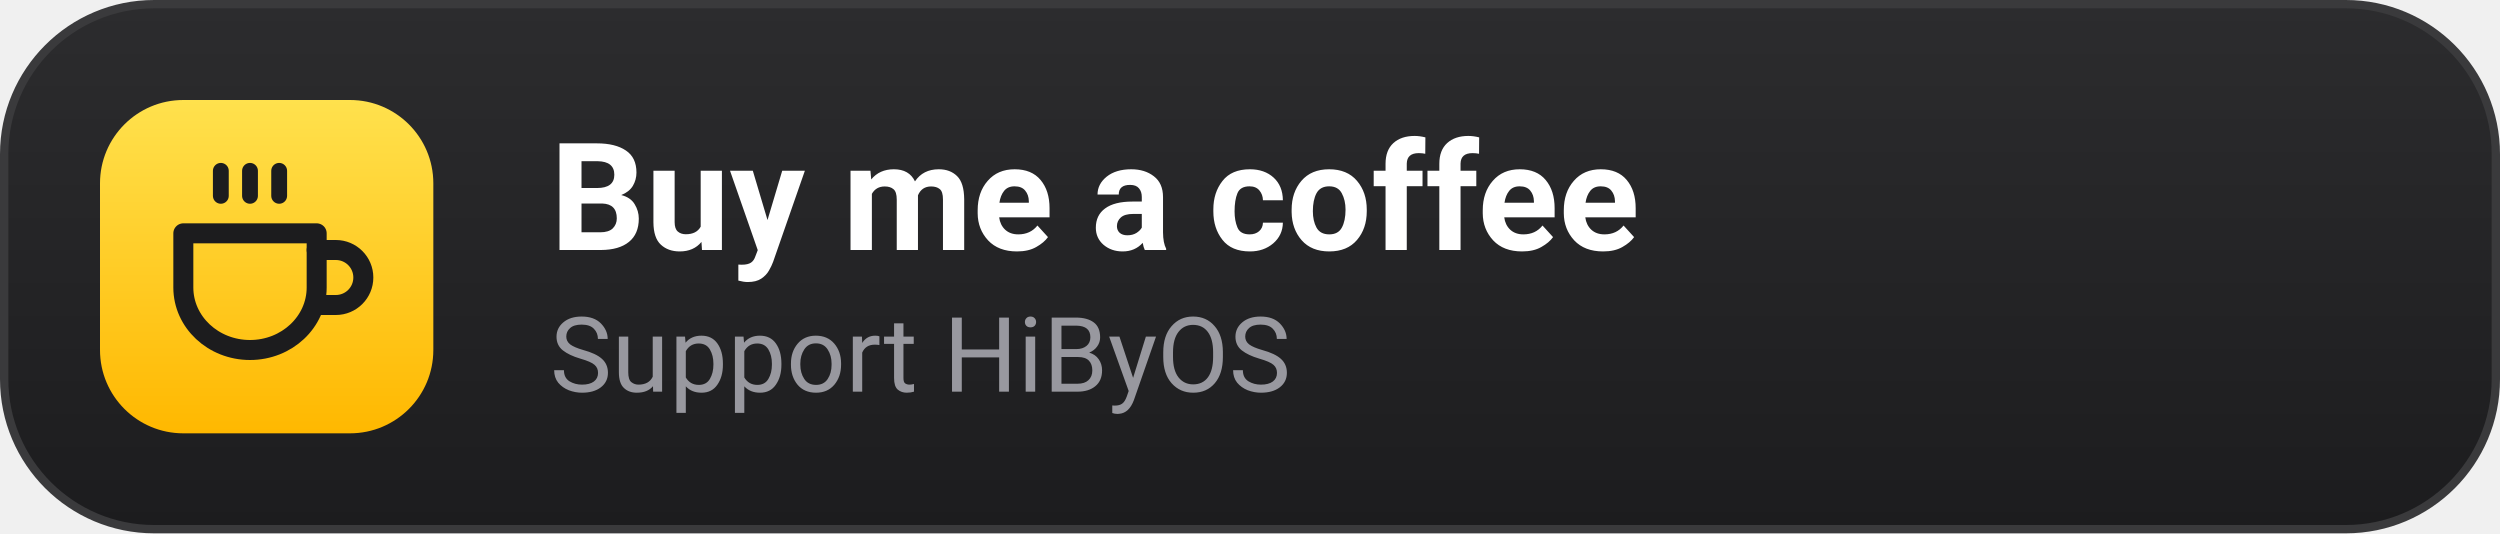
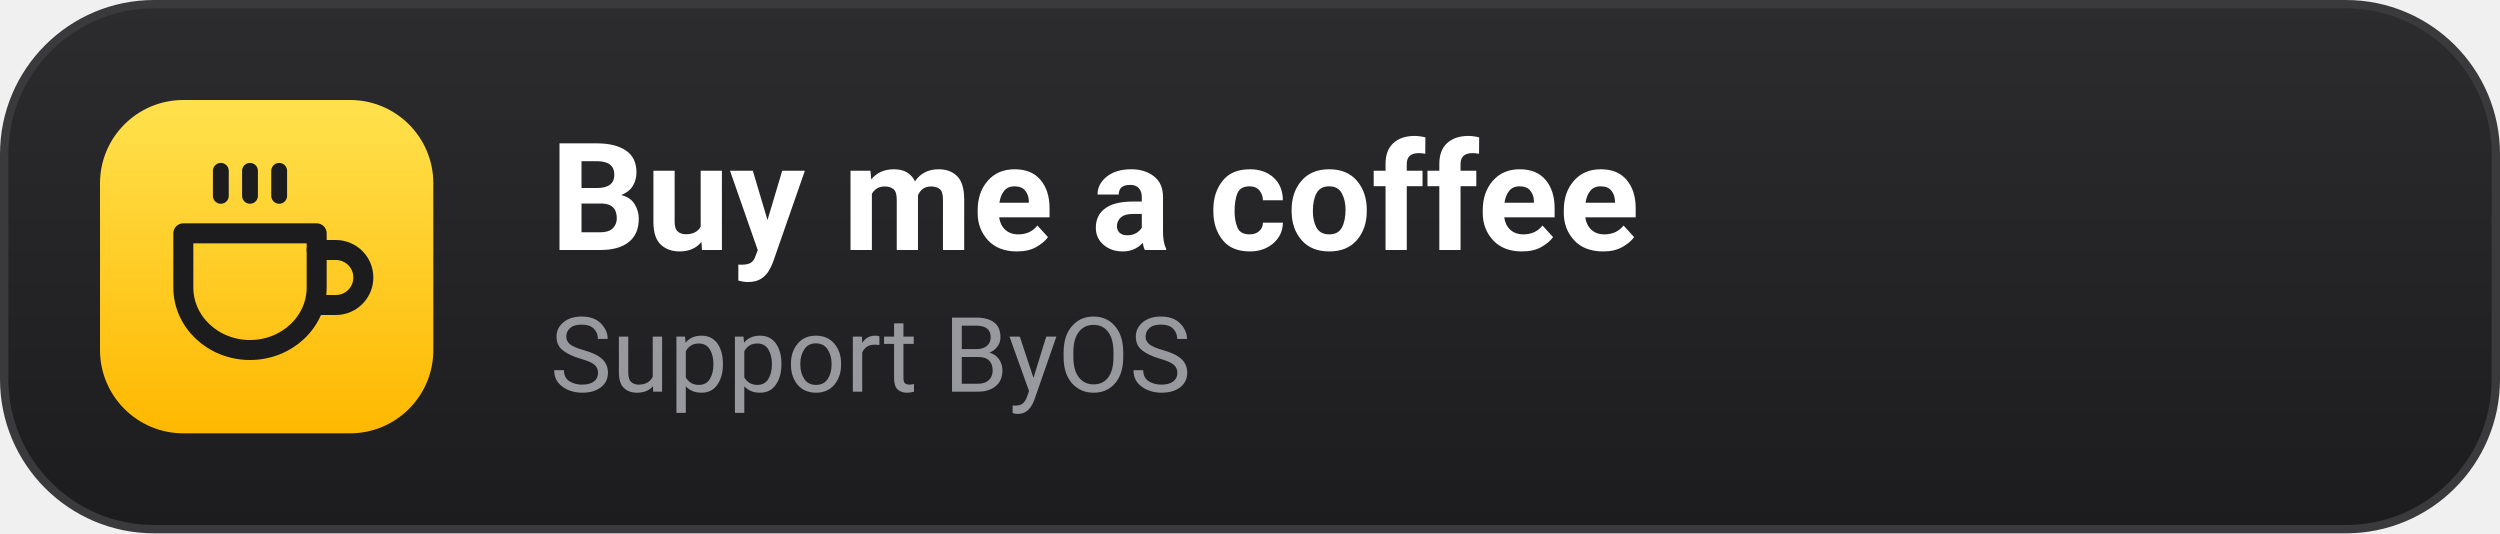
<svg xmlns="http://www.w3.org/2000/svg" width="300" height="64" viewBox="0 0 300 64" role="img" aria-label="Buy me a coffee">
  <defs>
    <linearGradient id="bg" x1="0" y1="0" x2="0" y2="1">
      <stop offset="0" stop-color="#2c2c2e" />
      <stop offset="1" stop-color="#1c1c1e" />
    </linearGradient>
    <linearGradient id="cup" x1="0" y1="0" x2="0" y2="1">
      <stop offset="0" stop-color="#ffe14d" />
      <stop offset="1" stop-color="#ffb800" />
    </linearGradient>
  </defs>
  <rect x="0.5" y="0.5" width="299" height="63" rx="18" fill="url(#bg)" stroke="#3a3a3c" />
  <rect x="12" y="12" width="40" height="40" rx="10" fill="url(#cup)" />
  <g fill="none" stroke="#1c1c1e" stroke-width="2.4" stroke-linecap="round" stroke-linejoin="round">
    <path d="M22 28h16v6.5a8 7.5 0 0 1-16 0z" />
    <path d="M38 30h2.3a3.3 3.3 0 0 1 0 6.6h-2.5" />
    <path d="M26.5 23.5v-3M30 23.5v-3M33.5 23.5v-3" stroke-width="1.9" />
  </g>
  <g font-family="-apple-system, 'SF Pro Text', 'Segoe UI', Roboto, Helvetica, Arial, sans-serif">
    <text x="66" y="30" font-size="18" font-weight="600" fill="#ffffff">Buy me a coffee</text>
-     <text x="66" y="47" font-size="12.5" fill="#98989f">Support HiByOS</text>
+     <text x="66" y="47" font-size="12.5" fill="#98989f">Support ByOS</text>
  </g>
</svg>
